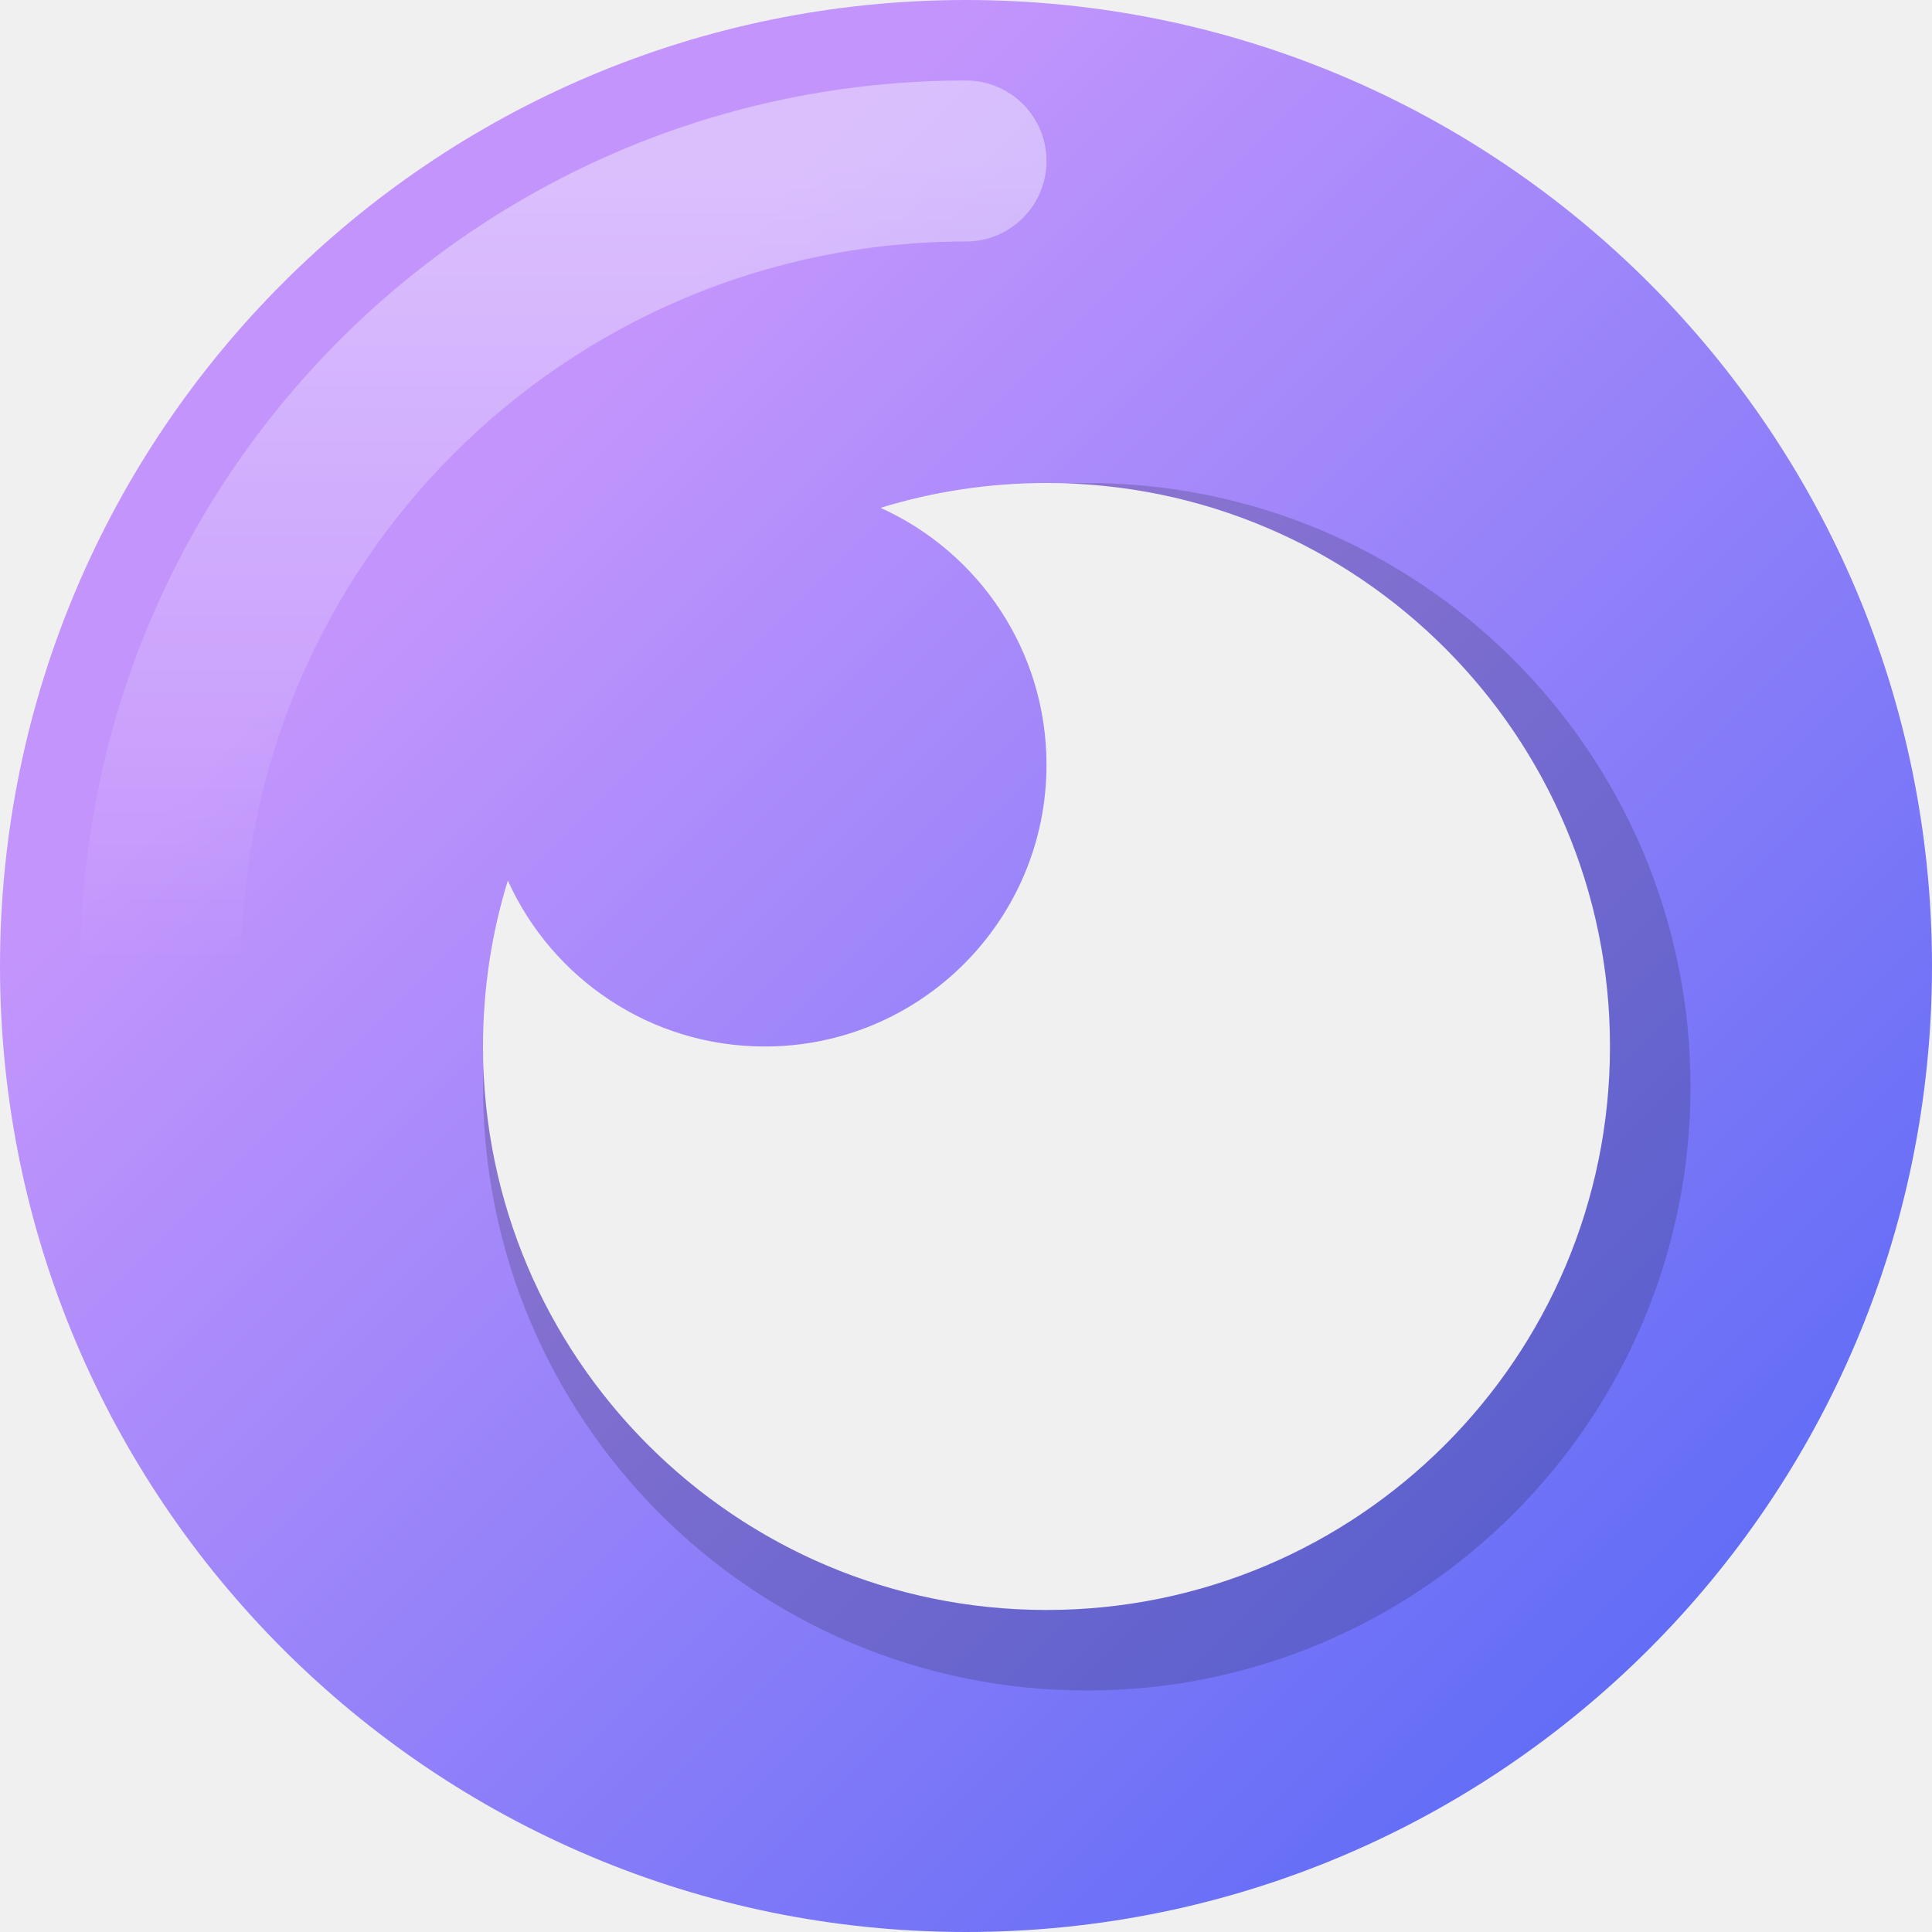
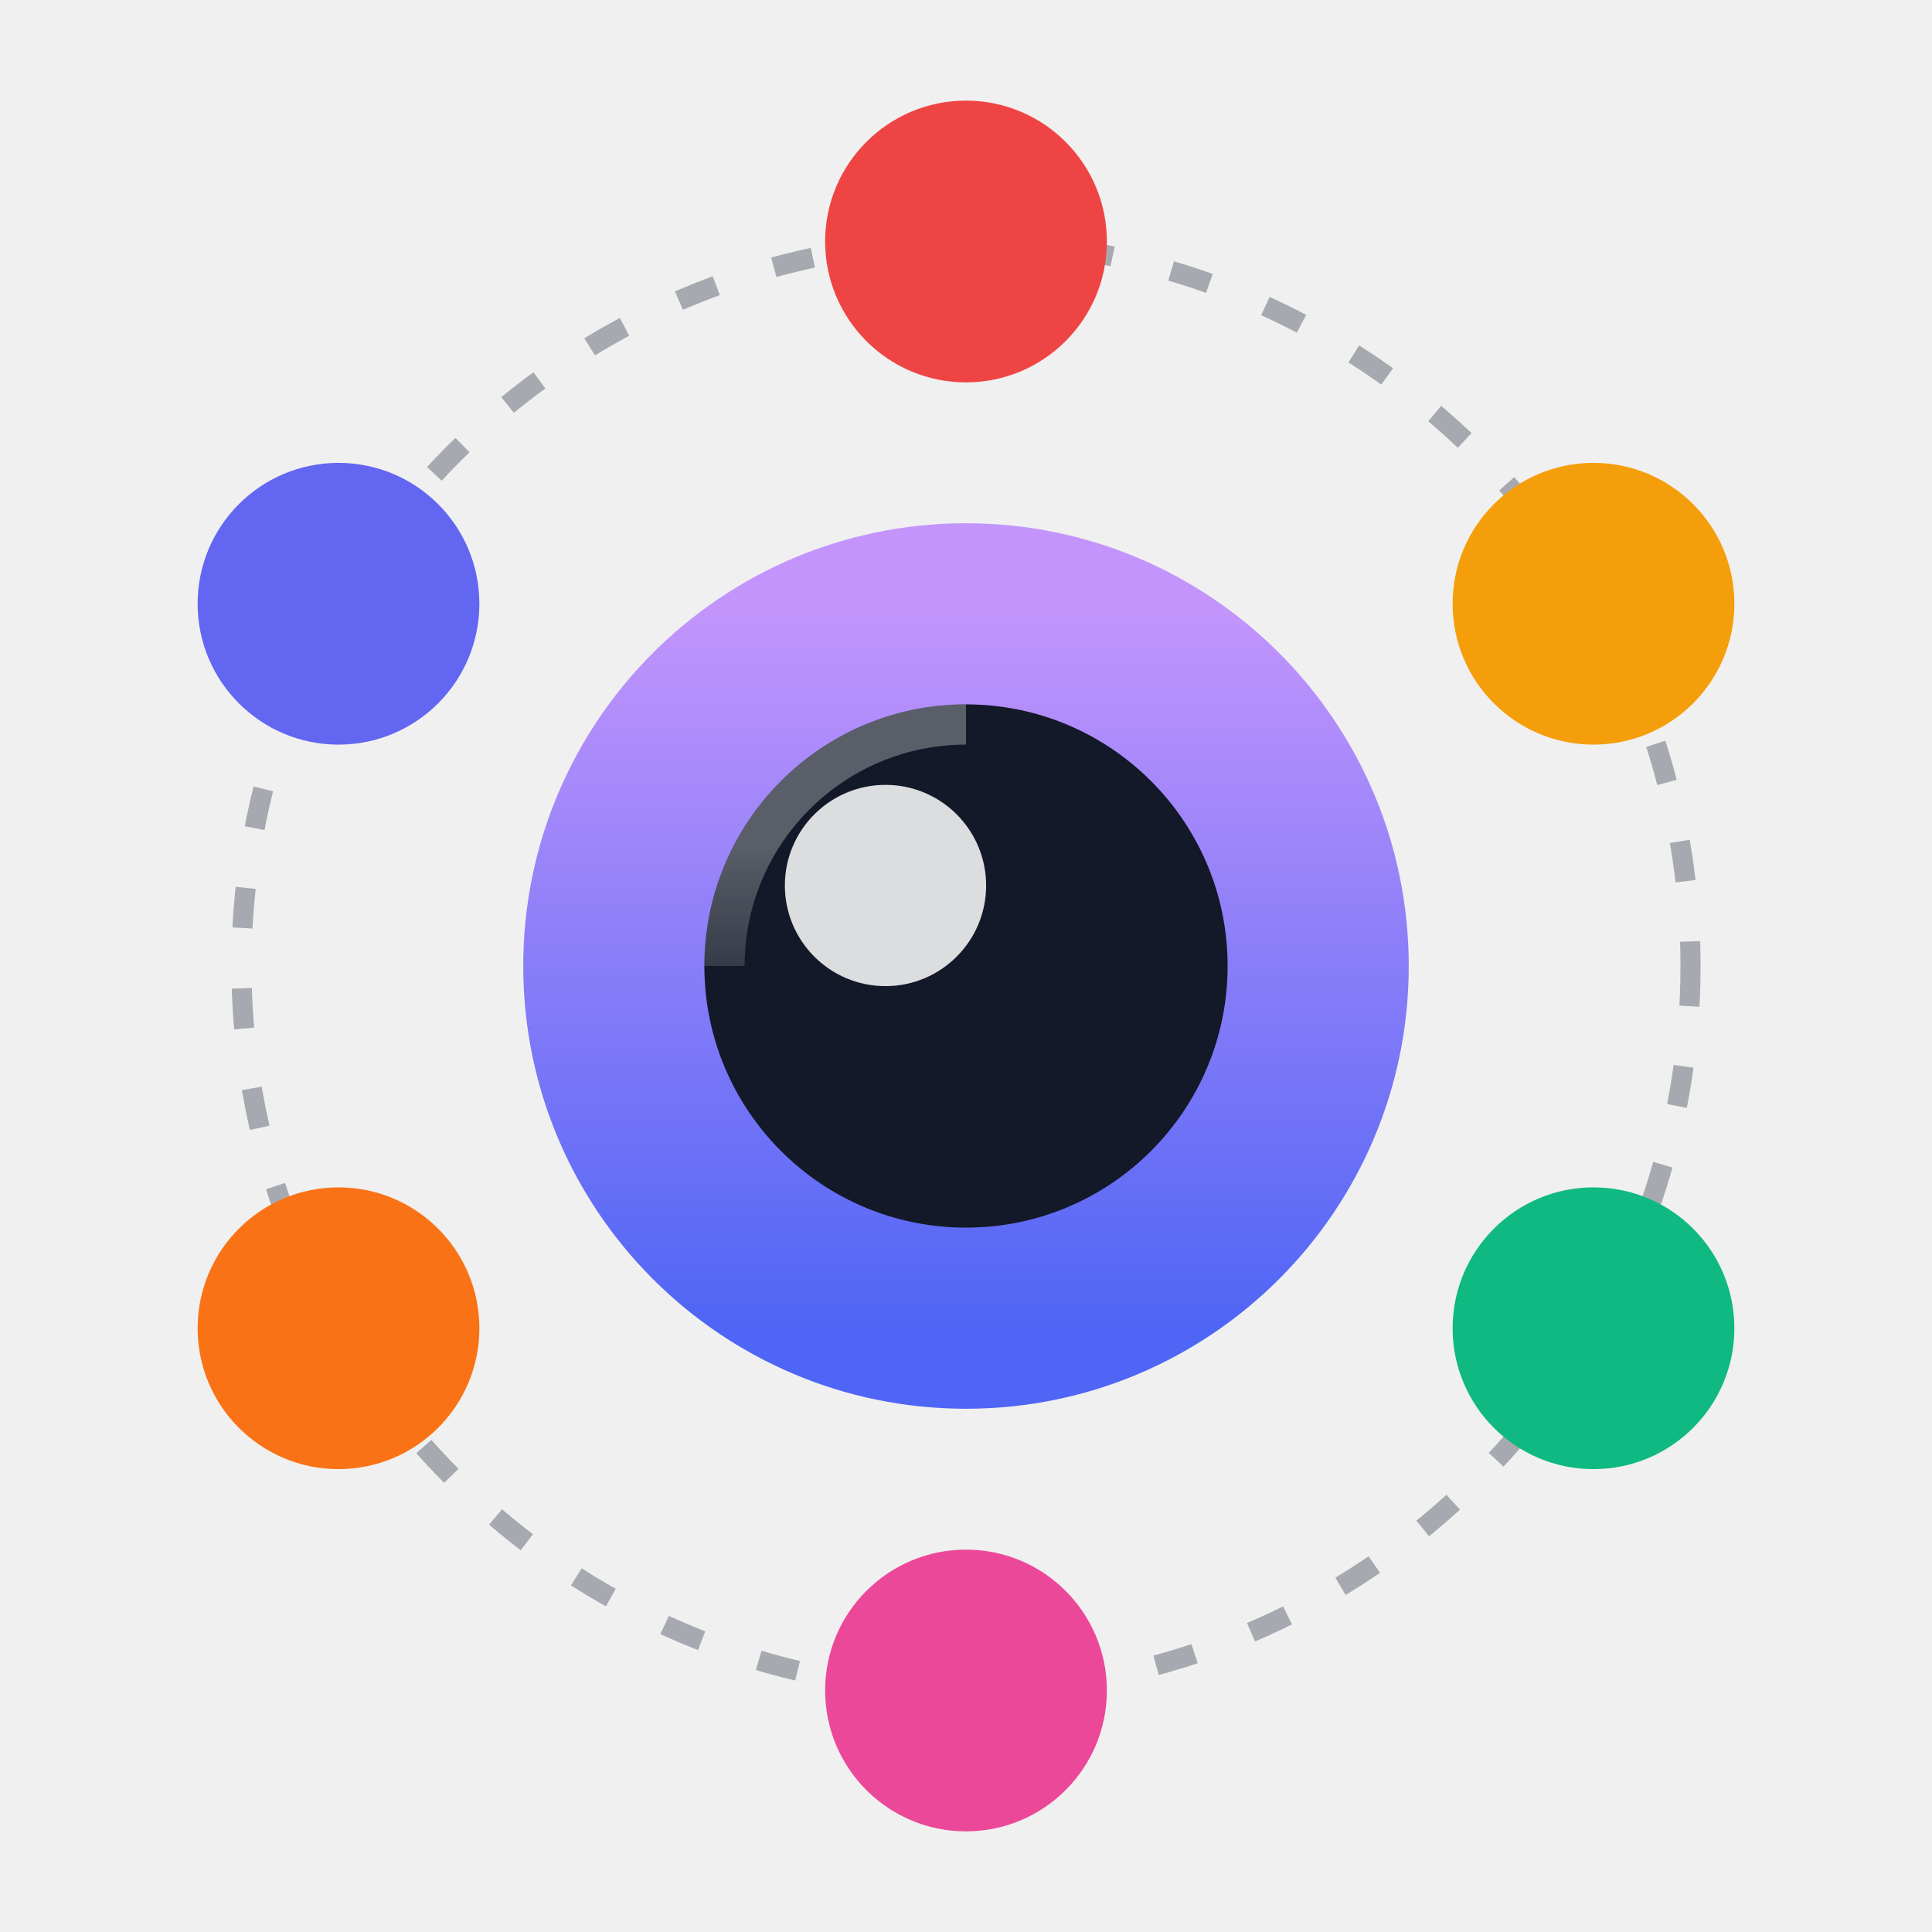
- <svg xmlns="http://www.w3.org/2000/svg" width="96" height="96" fill="none" viewBox="0 0 96 96">
-   <path fill="url(#paint0_linear)" fill-rule="evenodd" d="M48 96C74.51 96 96 74.51 96 48C96 21.49 74.51 0 48 0C21.49 0 0 21.49 0 48C0 74.51 21.49 96 48 96ZM80 52C80 67.464 67.464 80 52 80C36.536 80 24 67.464 24 52C24 49.13 24.432 46.361 25.234 43.755C27.429 48.617 32.319 52 38 52C45.732 52 52 45.732 52 38C52 32.319 48.617 27.429 43.755 25.234C46.362 24.432 49.13 24 52 24C67.464 24 80 36.536 80 52Z" clip-rule="evenodd" />
-   <path fill="#131928" fill-rule="evenodd" d="M80 52C80 67.464 67.464 80 52 80C36.864 80 24.533 67.99 24.017 52.979C24.006 53.318 24 53.658 24 54C24 70.569 37.431 84 54 84C70.569 84 84 70.569 84 54C84 37.431 70.569 24 54 24C53.66 24 53.321 24.006 52.983 24.017C67.992 24.535 80 36.865 80 52Z" clip-rule="evenodd" opacity=".2" />
-   <path fill="url(#paint1_linear)" fill-rule="evenodd" d="M48 12C28.118 12 12 28.118 12 48C12 50.209 10.209 52 8 52C5.791 52 4 50.209 4 48C4 23.7 23.7 4 48 4C50.209 4 52 5.791 52 8C52 10.209 50.209 12 48 12Z" clip-rule="evenodd" />
+ <svg xmlns="http://www.w3.org/2000/svg" width="96" height="96" viewBox="0 0 96 96" fill="none">
  <defs>
-     <linearGradient id="paint0_linear" x1="48" x2="117.5" y1="0" y2="69.5" gradientUnits="userSpaceOnUse">
+     <linearGradient id="hubGradient" x1="48" x2="48" y1="30" y2="66" gradientUnits="userSpaceOnUse">
      <stop stop-color="#C395FC" />
      <stop offset="1" stop-color="#4F65F5" />
    </linearGradient>
-     <linearGradient id="paint1_linear" x1="28" x2="28" y1="8" y2="48" gradientUnits="userSpaceOnUse">
-       <stop stop-color="#fff" stop-opacity=".4" />
+     <linearGradient id="hubInner" x1="42" x2="42" y1="42" y2="54" gradientUnits="userSpaceOnUse">
+       <stop stop-color="#fff" stop-opacity=".5" />
      <stop offset="1" stop-color="#fff" stop-opacity="0" />
    </linearGradient>
  </defs>
+   <circle cx="48" cy="48" r="36" stroke="#374151" stroke-width="1" stroke-dasharray="2 3" opacity="0.4" />
+   <circle cx="48" cy="12" r="7" fill="#EF4444" />
+   <circle cx="79.18" cy="30" r="7" fill="#F59E0B" />
+   <circle cx="79.18" cy="66" r="7" fill="#10B981" />
+   <circle cx="48" cy="84" r="7" fill="#EC4899" />
+   <circle cx="16.82" cy="66" r="7" fill="#F97316" />
+   <circle cx="16.82" cy="30" r="7" fill="#6366F1" />
+   <circle cx="48" cy="48" r="22" fill="url(#hubGradient)" />
+   <circle cx="48" cy="48" r="13" fill="#131928" />
+   <circle cx="44" cy="44" r="5" fill="#fff" opacity="0.85" />
+   <path d="M 36 48 a 12 12 0 0 1 12 -12" stroke="url(#hubInner)" stroke-width="2" fill="none" opacity="0.6" />
</svg>
